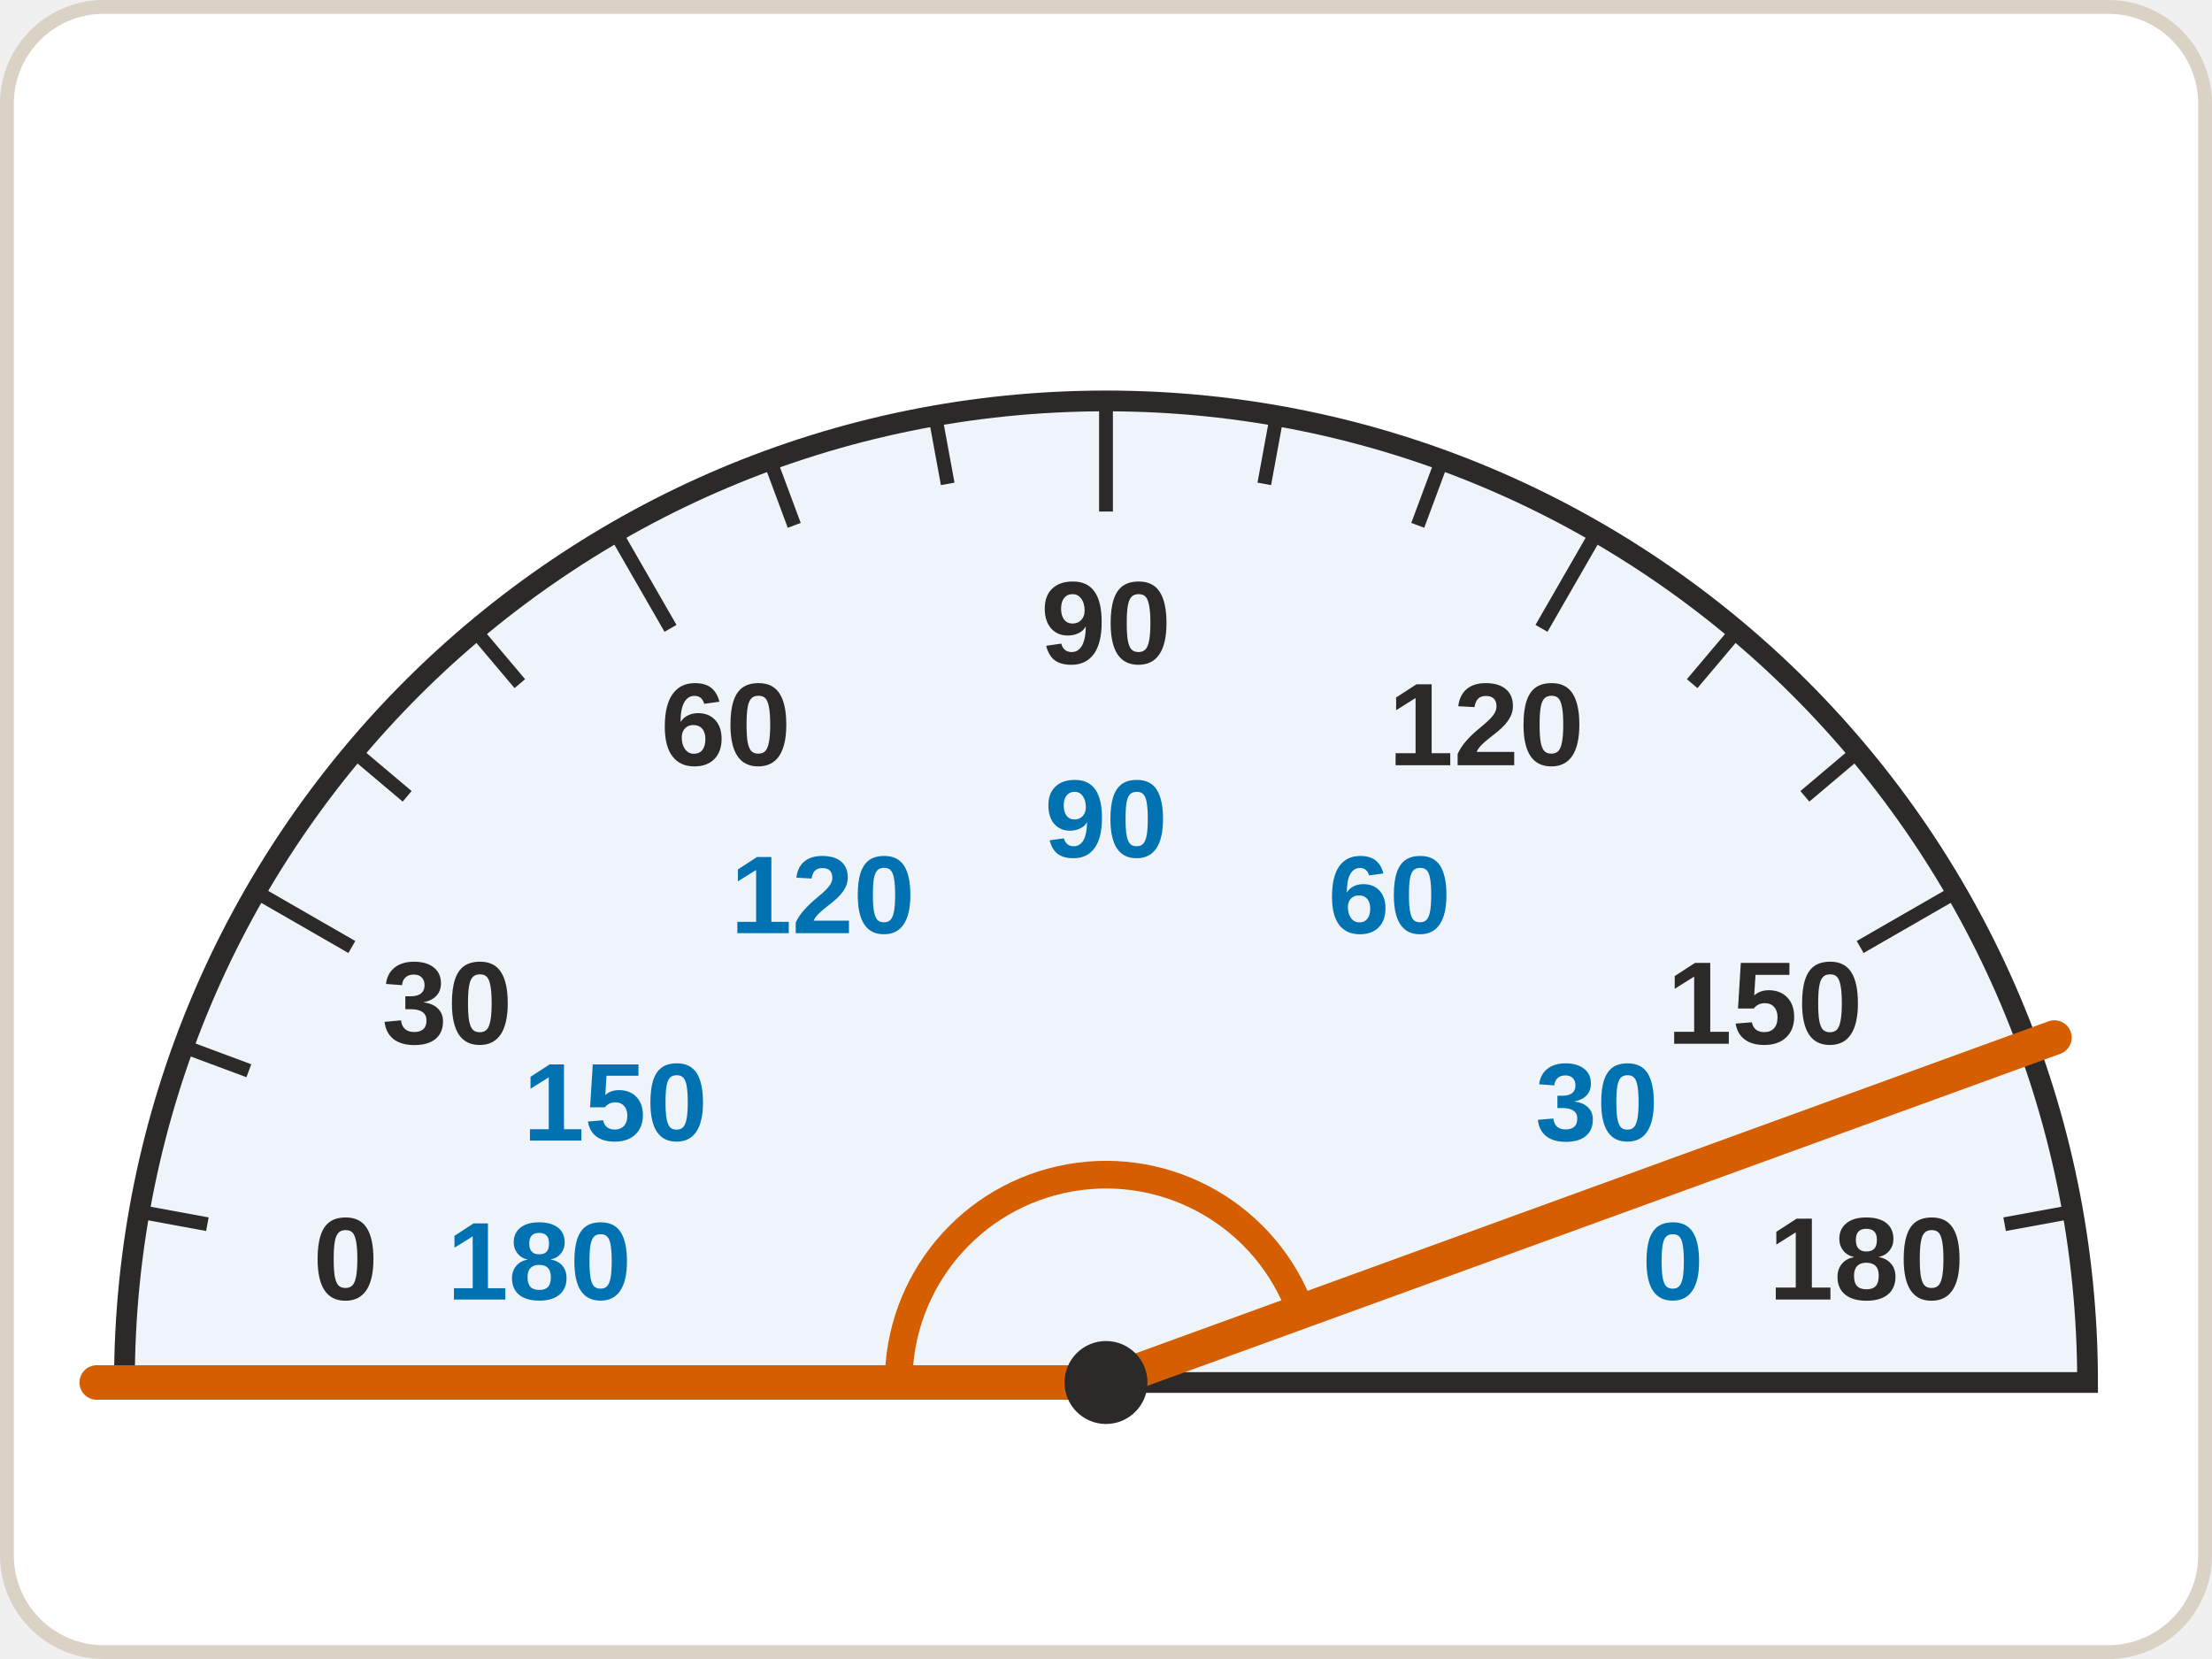
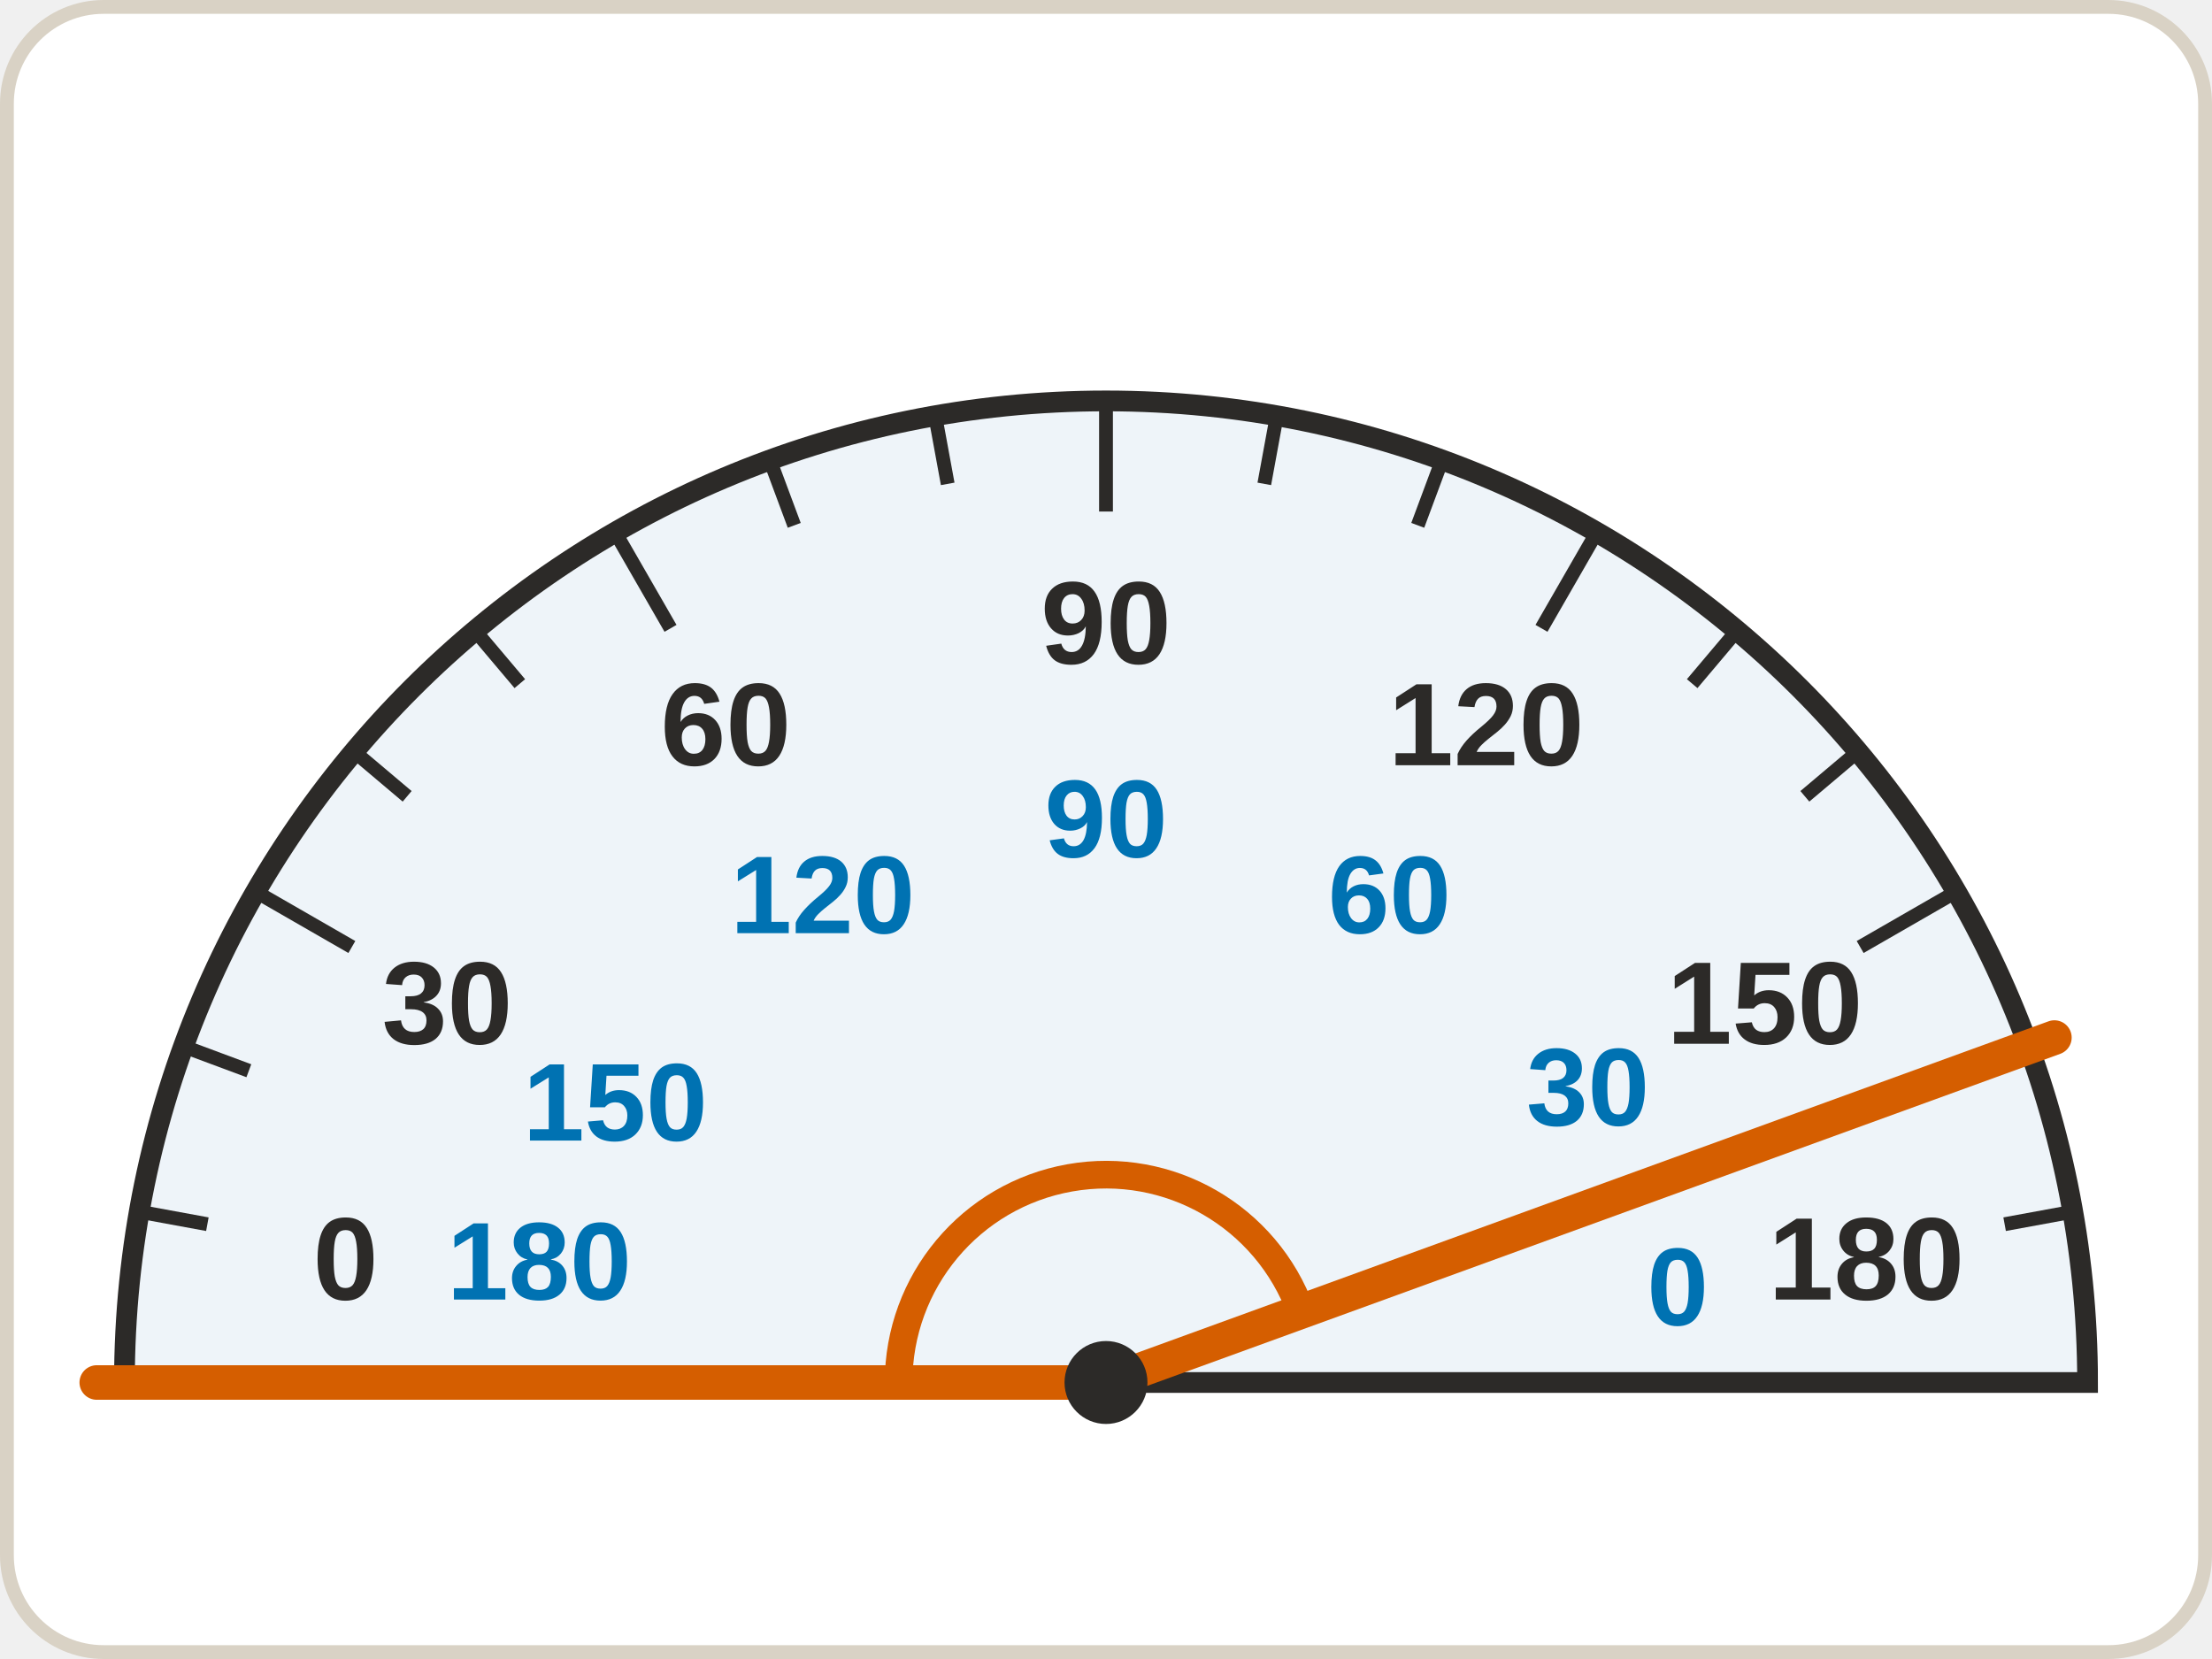
<svg xmlns="http://www.w3.org/2000/svg" viewBox="0 0 320 240" width="320" height="240">
  <rect x="1" y="1" width="318" height="238" rx="14" fill="#fff" stroke="#d9d2c5" stroke-width="2" />
  <path d="M18 200A142 142 0 0 1 302 200Z" fill="#eef4f9" stroke="#2c2a28" stroke-width="3" />
  <path d="M286 200L302 200M290 177.1L299.8 175.3M284 154.9L293.4 151.4M269.1 137L283 129M261.1 115.2L268.8 108.7M244.8 98.9L251.3 91.2M223 90.9L231 77M205.1 76L208.6 66.6M182.9 70L184.7 60.2M160 74L160 58M137.1 70L135.3 60.2M114.9 76L111.4 66.6M97 90.9L89 77M75.2 98.9L68.7 91.2M58.9 115.2L51.2 108.7M50.9 137L37 129M36 154.9L26.6 151.4M30 177.1L20.2 175.3M34 200L18 200" stroke="#2c2a28" stroke-width="2" />
  <path d="M188.2 189.7A30 30 0 0 0 130 200" fill="none" stroke="#d55e00" stroke-width="4" />
  <line id="lato-1" x1="160" y1="200" x2="14" y2="200" stroke="#d55e00" stroke-width="5" stroke-linecap="round" />
  <line id="lato-2" x1="160" y1="200" x2="297.2" y2="150.1" stroke="#d55e00" stroke-width="5" stroke-linecap="round" />
  <text x="270" y="188" font-family="Arial, Helvetica, sans-serif" font-size="17" font-weight="700" stroke="#eef4f9" stroke-width="5" paint-order="stroke" text-anchor="middle" fill="#2c2a28">180</text>
-   <text x="242" y="188" font-family="Arial, Helvetica, sans-serif" font-size="16" font-weight="700" stroke="#eef4f9" stroke-width="5" paint-order="stroke" text-anchor="middle" fill="#0072b2">0</text>
+   <text x="242.7" y="191.7" font-family="Arial, Helvetica, sans-serif" font-size="16" font-weight="700" stroke="#eef4f9" stroke-width="5" paint-order="stroke" text-anchor="middle" fill="#0072b2">0</text>
  <text x="255.3" y="151" font-family="Arial, Helvetica, sans-serif" font-size="17" font-weight="700" stroke="#eef4f9" stroke-width="5" paint-order="stroke" text-anchor="middle" fill="#2c2a28">150</text>
-   <text x="231" y="165" font-family="Arial, Helvetica, sans-serif" font-size="16" font-weight="700" stroke="#eef4f9" stroke-width="5" paint-order="stroke" text-anchor="middle" fill="#0072b2">30</text>
+   <text x="229.7" y="162.8" font-family="Arial, Helvetica, sans-serif" font-size="16" font-weight="700" stroke="#eef4f9" stroke-width="5" paint-order="stroke" text-anchor="middle" fill="#0072b2">30</text>
  <text x="215" y="110.7" font-family="Arial, Helvetica, sans-serif" font-size="17" font-weight="700" stroke="#eef4f9" stroke-width="5" paint-order="stroke" text-anchor="middle" fill="#2c2a28">120</text>
  <text x="201" y="135" font-family="Arial, Helvetica, sans-serif" font-size="16" font-weight="700" stroke="#eef4f9" stroke-width="5" paint-order="stroke" text-anchor="middle" fill="#0072b2">60</text>
  <text x="160" y="96" font-family="Arial, Helvetica, sans-serif" font-size="17" font-weight="700" stroke="#eef4f9" stroke-width="5" paint-order="stroke" text-anchor="middle" fill="#2c2a28">90</text>
  <text x="160" y="124" font-family="Arial, Helvetica, sans-serif" font-size="16" font-weight="700" stroke="#eef4f9" stroke-width="5" paint-order="stroke" text-anchor="middle" fill="#0072b2">90</text>
  <text x="105" y="110.7" font-family="Arial, Helvetica, sans-serif" font-size="17" font-weight="700" stroke="#eef4f9" stroke-width="5" paint-order="stroke" text-anchor="middle" fill="#2c2a28">60</text>
  <text x="119" y="135" font-family="Arial, Helvetica, sans-serif" font-size="16" font-weight="700" stroke="#eef4f9" stroke-width="5" paint-order="stroke" text-anchor="middle" fill="#0072b2">120</text>
  <text x="64.7" y="151" font-family="Arial, Helvetica, sans-serif" font-size="17" font-weight="700" stroke="#eef4f9" stroke-width="5" paint-order="stroke" text-anchor="middle" fill="#2c2a28">30</text>
  <text x="89" y="165" font-family="Arial, Helvetica, sans-serif" font-size="16" font-weight="700" stroke="#eef4f9" stroke-width="5" paint-order="stroke" text-anchor="middle" fill="#0072b2">150</text>
  <text x="50" y="188" font-family="Arial, Helvetica, sans-serif" font-size="17" font-weight="700" stroke="#eef4f9" stroke-width="5" paint-order="stroke" text-anchor="middle" fill="#2c2a28">0</text>
  <text x="78" y="188" font-family="Arial, Helvetica, sans-serif" font-size="16" font-weight="700" stroke="#eef4f9" stroke-width="5" paint-order="stroke" text-anchor="middle" fill="#0072b2">180</text>
  <circle cx="160" cy="200" r="6" fill="#2c2a28" />
</svg>
